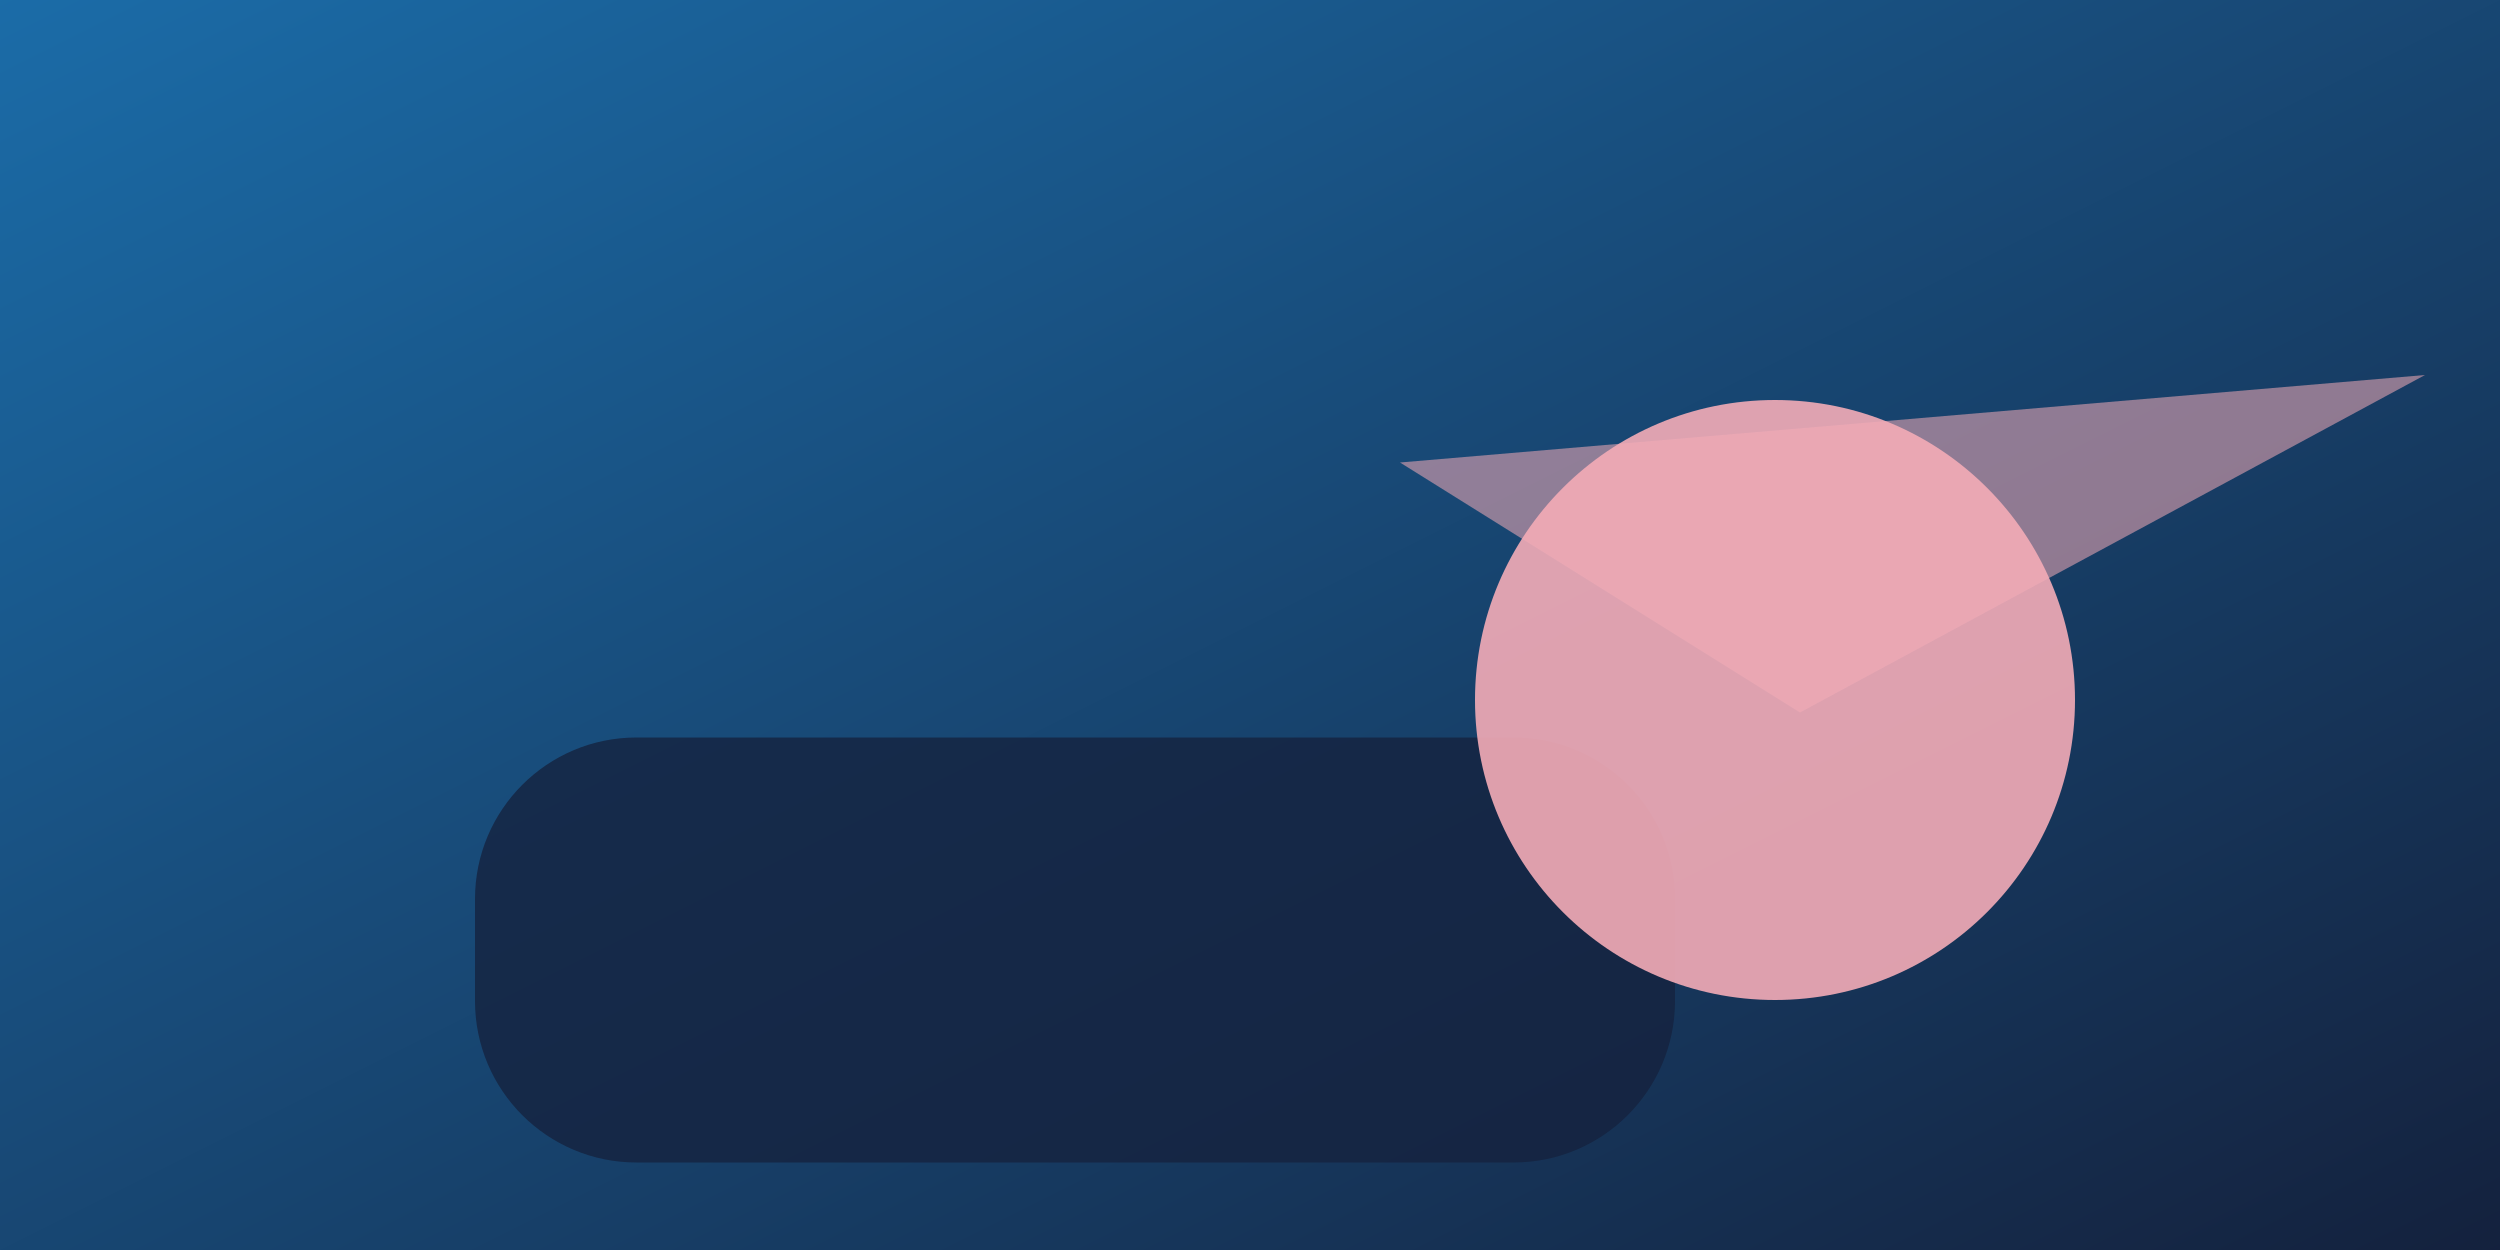
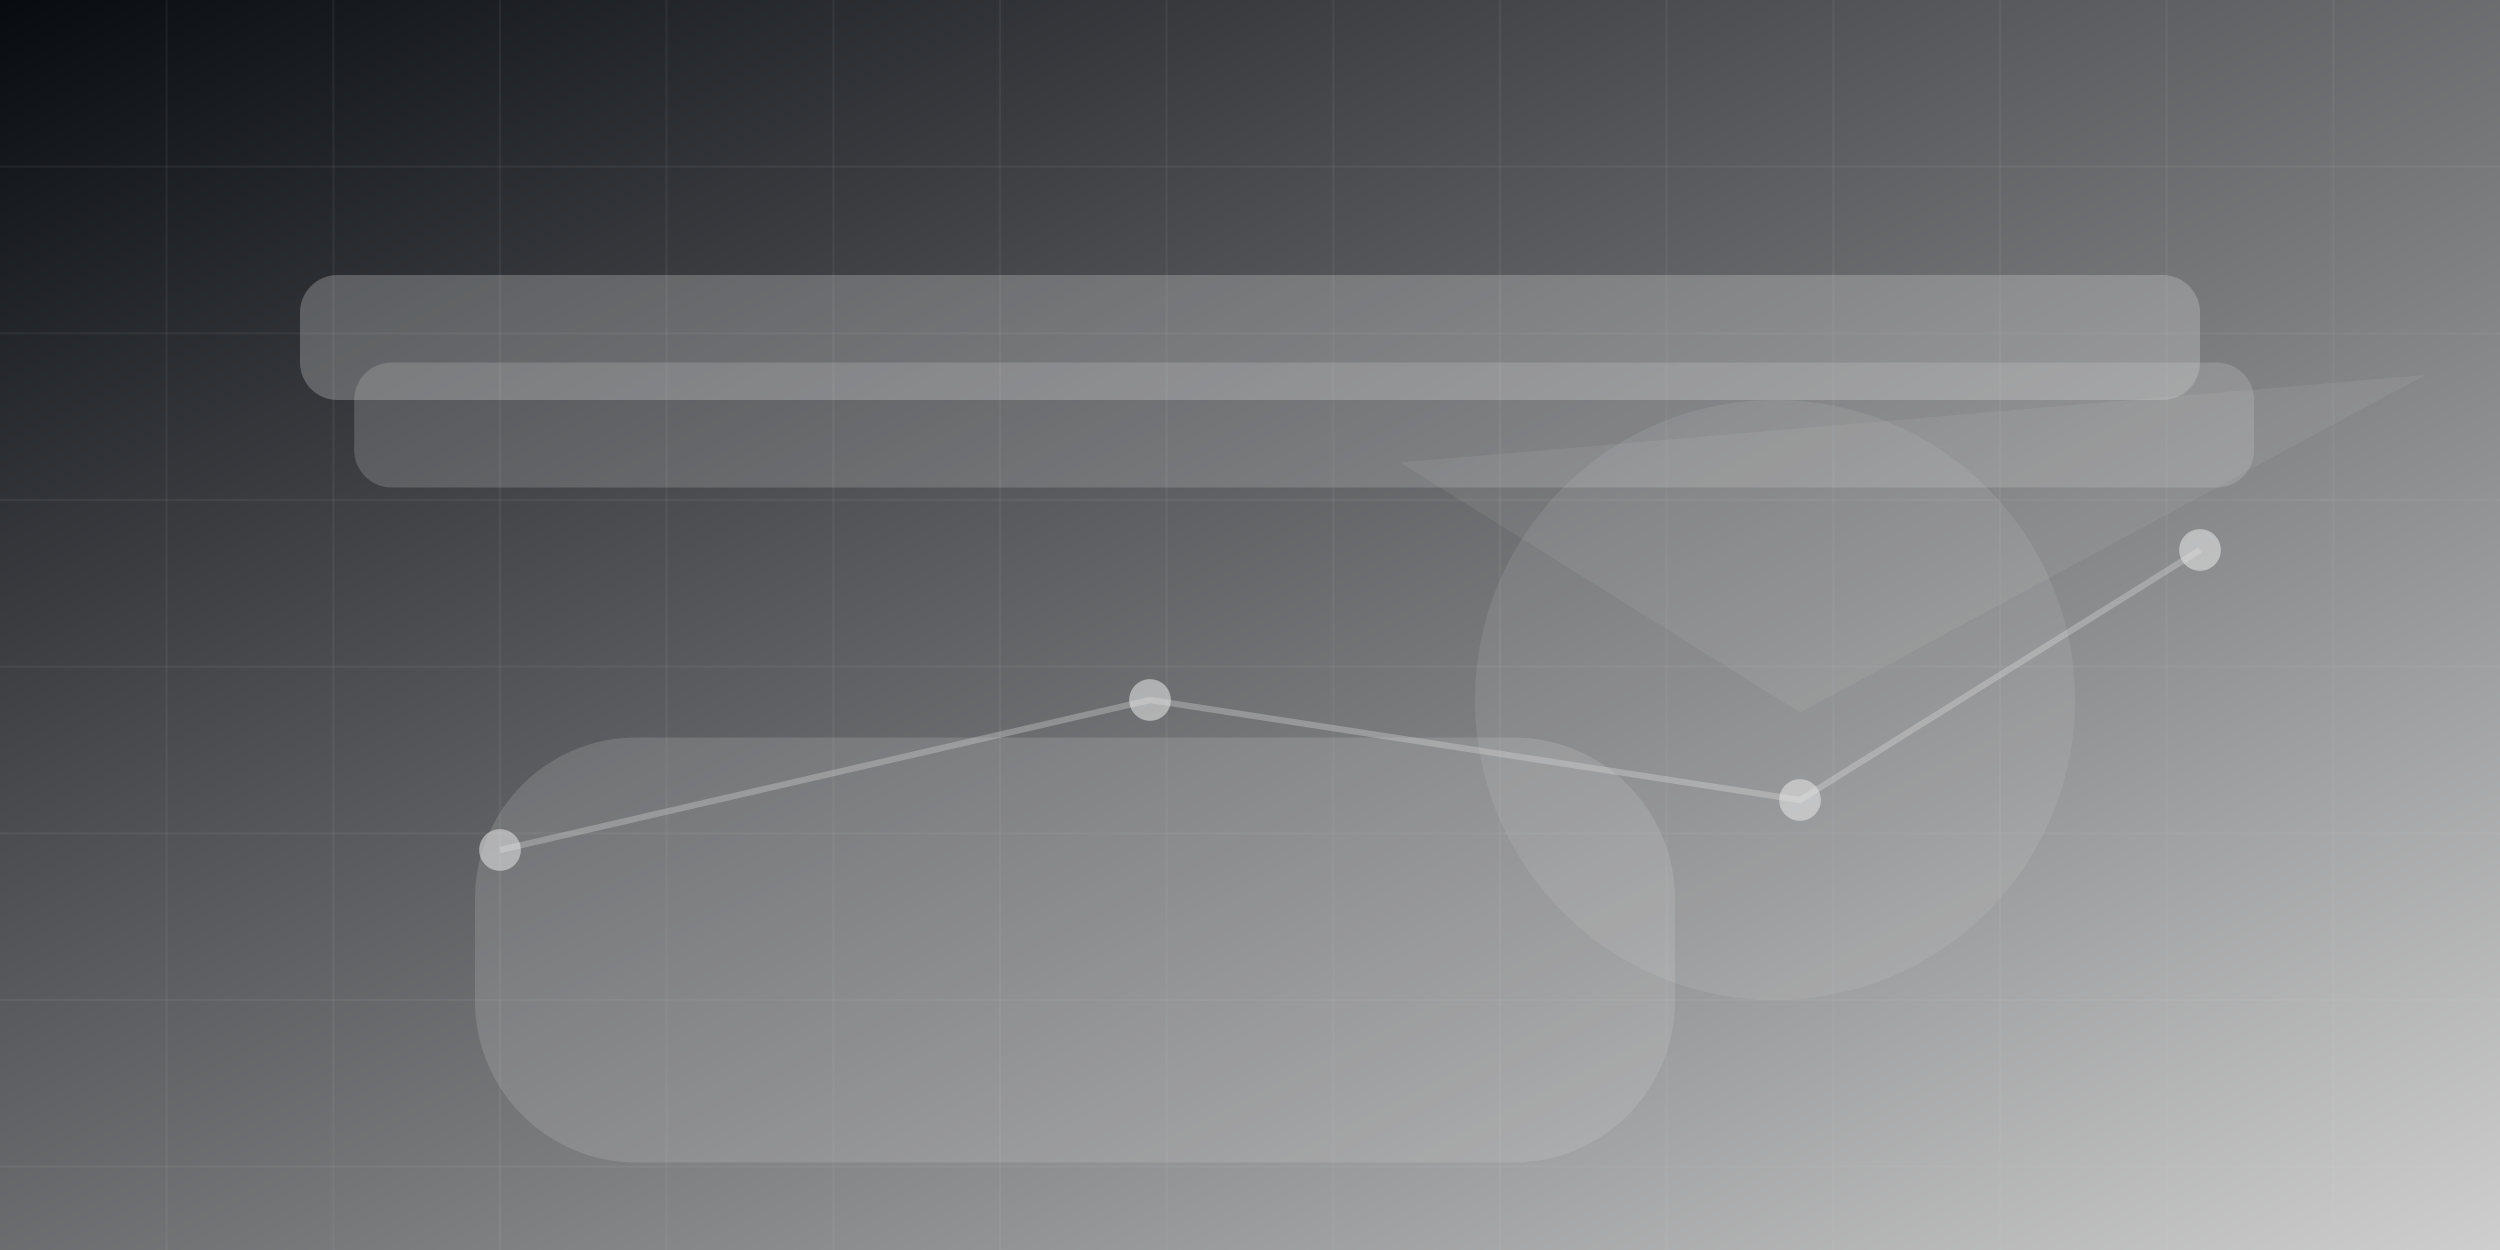
<svg xmlns="http://www.w3.org/2000/svg" width="1200" height="600" viewBox="0 0 1200 600" role="img" aria-labelledby="title desc">
  <defs>
    <linearGradient id="bg" x1="0" y1="0" x2="1" y2="1">
-       <stop offset="0%" stop-color="#1B6CA8" />
-       <stop offset="100%" stop-color="#14213D" />
+       <stop offset="0%" stop-color="#070A0F" />
+       <stop offset="100%" stop-color="#cfcfcf" />
    </linearGradient>
  </defs>
-   <rect width="1200" height="600" fill="url(#bg)" opacity="1" />
-   <rect x="228.00" y="354.00" width="576.00" height="204.00" rx="77.52" fill="#14213D" opacity="0.78" />
-   <circle cx="852.00" cy="336.00" r="144.00" fill="#F4ACB7" opacity="0.90" />
-   <path d="M 672.00 222.00 L 864.00 342.00 L 1164.00 180.00 Z" fill="#F4ACB7" opacity="0.55" />
+   <rect width="1200" height="600" fill="url(#bg)" />
+   <path d="M 80 0 L 80 600" stroke="#dadada" stroke-width="1" opacity="0.06" />
+   <path d="M 160 0 L 160 600" stroke="#dadada" stroke-width="1" opacity="0.06" />
+   <path d="M 240 0 L 240 600" stroke="#dadada" stroke-width="1" opacity="0.06" />
+   <path d="M 320 0 L 320 600" stroke="#dadada" stroke-width="1" opacity="0.06" />
+   <path d="M 400 0 L 400 600" stroke="#dadada" stroke-width="1" opacity="0.06" />
+   <path d="M 480 0 L 480 600" stroke="#dadada" stroke-width="1" opacity="0.06" />
+   <path d="M 560 0 L 560 600" stroke="#dadada" stroke-width="1" opacity="0.06" />
+   <path d="M 640 0 L 640 600" stroke="#dadada" stroke-width="1" opacity="0.06" />
+   <path d="M 720 0 L 720 600" stroke="#dadada" stroke-width="1" opacity="0.06" />
+   <path d="M 800 0 L 800 600" stroke="#dadada" stroke-width="1" opacity="0.06" />
+   <path d="M 880 0 L 880 600" stroke="#dadada" stroke-width="1" opacity="0.06" />
+   <path d="M 960 0 L 960 600" stroke="#dadada" stroke-width="1" opacity="0.06" />
+   <path d="M 1040 0 L 1040 600" stroke="#dadada" stroke-width="1" opacity="0.06" />
+   <path d="M 1120 0 L 1120 600" stroke="#dadada" stroke-width="1" opacity="0.06" />
+   <path d="M 0 80 L 1200 80" stroke="#dadada" stroke-width="1" opacity="0.06" />
+   <path d="M 0 160 L 1200 160" stroke="#dadada" stroke-width="1" opacity="0.06" />
+   <path d="M 0 240 L 1200 240" stroke="#dadada" stroke-width="1" opacity="0.06" />
+   <path d="M 0 320 L 1200 320" stroke="#dadada" stroke-width="1" opacity="0.06" />
+   <path d="M 0 400 L 1200 400" stroke="#dadada" stroke-width="1" opacity="0.06" />
+   <path d="M 0 480 L 1200 480" stroke="#dadada" stroke-width="1" opacity="0.06" />
+   <path d="M 0 560 L 1200 560" stroke="#dadada" stroke-width="1" opacity="0.06" />
+   <rect x="144.00" y="132.00" width="912.00" height="60.00" rx="18" fill="#dadada" opacity="0.28" />
+   <rect x="170.00" y="174.00" width="912.00" height="60.00" rx="18" fill="#dadada" opacity="0.20" />
+   <path d="M 240.00 408.00 L 552.00 336.00 L 864.00 384.00 L 1056.00 264.00" fill="none" stroke="#e8e8e8" stroke-width="3" opacity="0.30" />
+   <circle cx="240.00" cy="408.00" r="10" fill="#e8e8e8" opacity="0.55" />
+   <circle cx="552.00" cy="336.00" r="10" fill="#e8e8e8" opacity="0.55" />
+   <circle cx="864.00" cy="384.00" r="10" fill="#e8e8e8" opacity="0.55" />
+   <circle cx="1056.00" cy="264.00" r="10" fill="#e8e8e8" opacity="0.55" />
+   <rect x="228.00" y="354.00" width="576.00" height="204.00" rx="77.52" fill="#dadada" opacity="0.18" />
+   <circle cx="852.00" cy="336.00" r="144.00" fill="#e8e8e8" opacity="0.10" />
+   <path d="M 672.00 222.00 L 864.00 342.00 L 1164.00 180.00 Z" fill="#e8e8e8" opacity="0.08" />
</svg>
